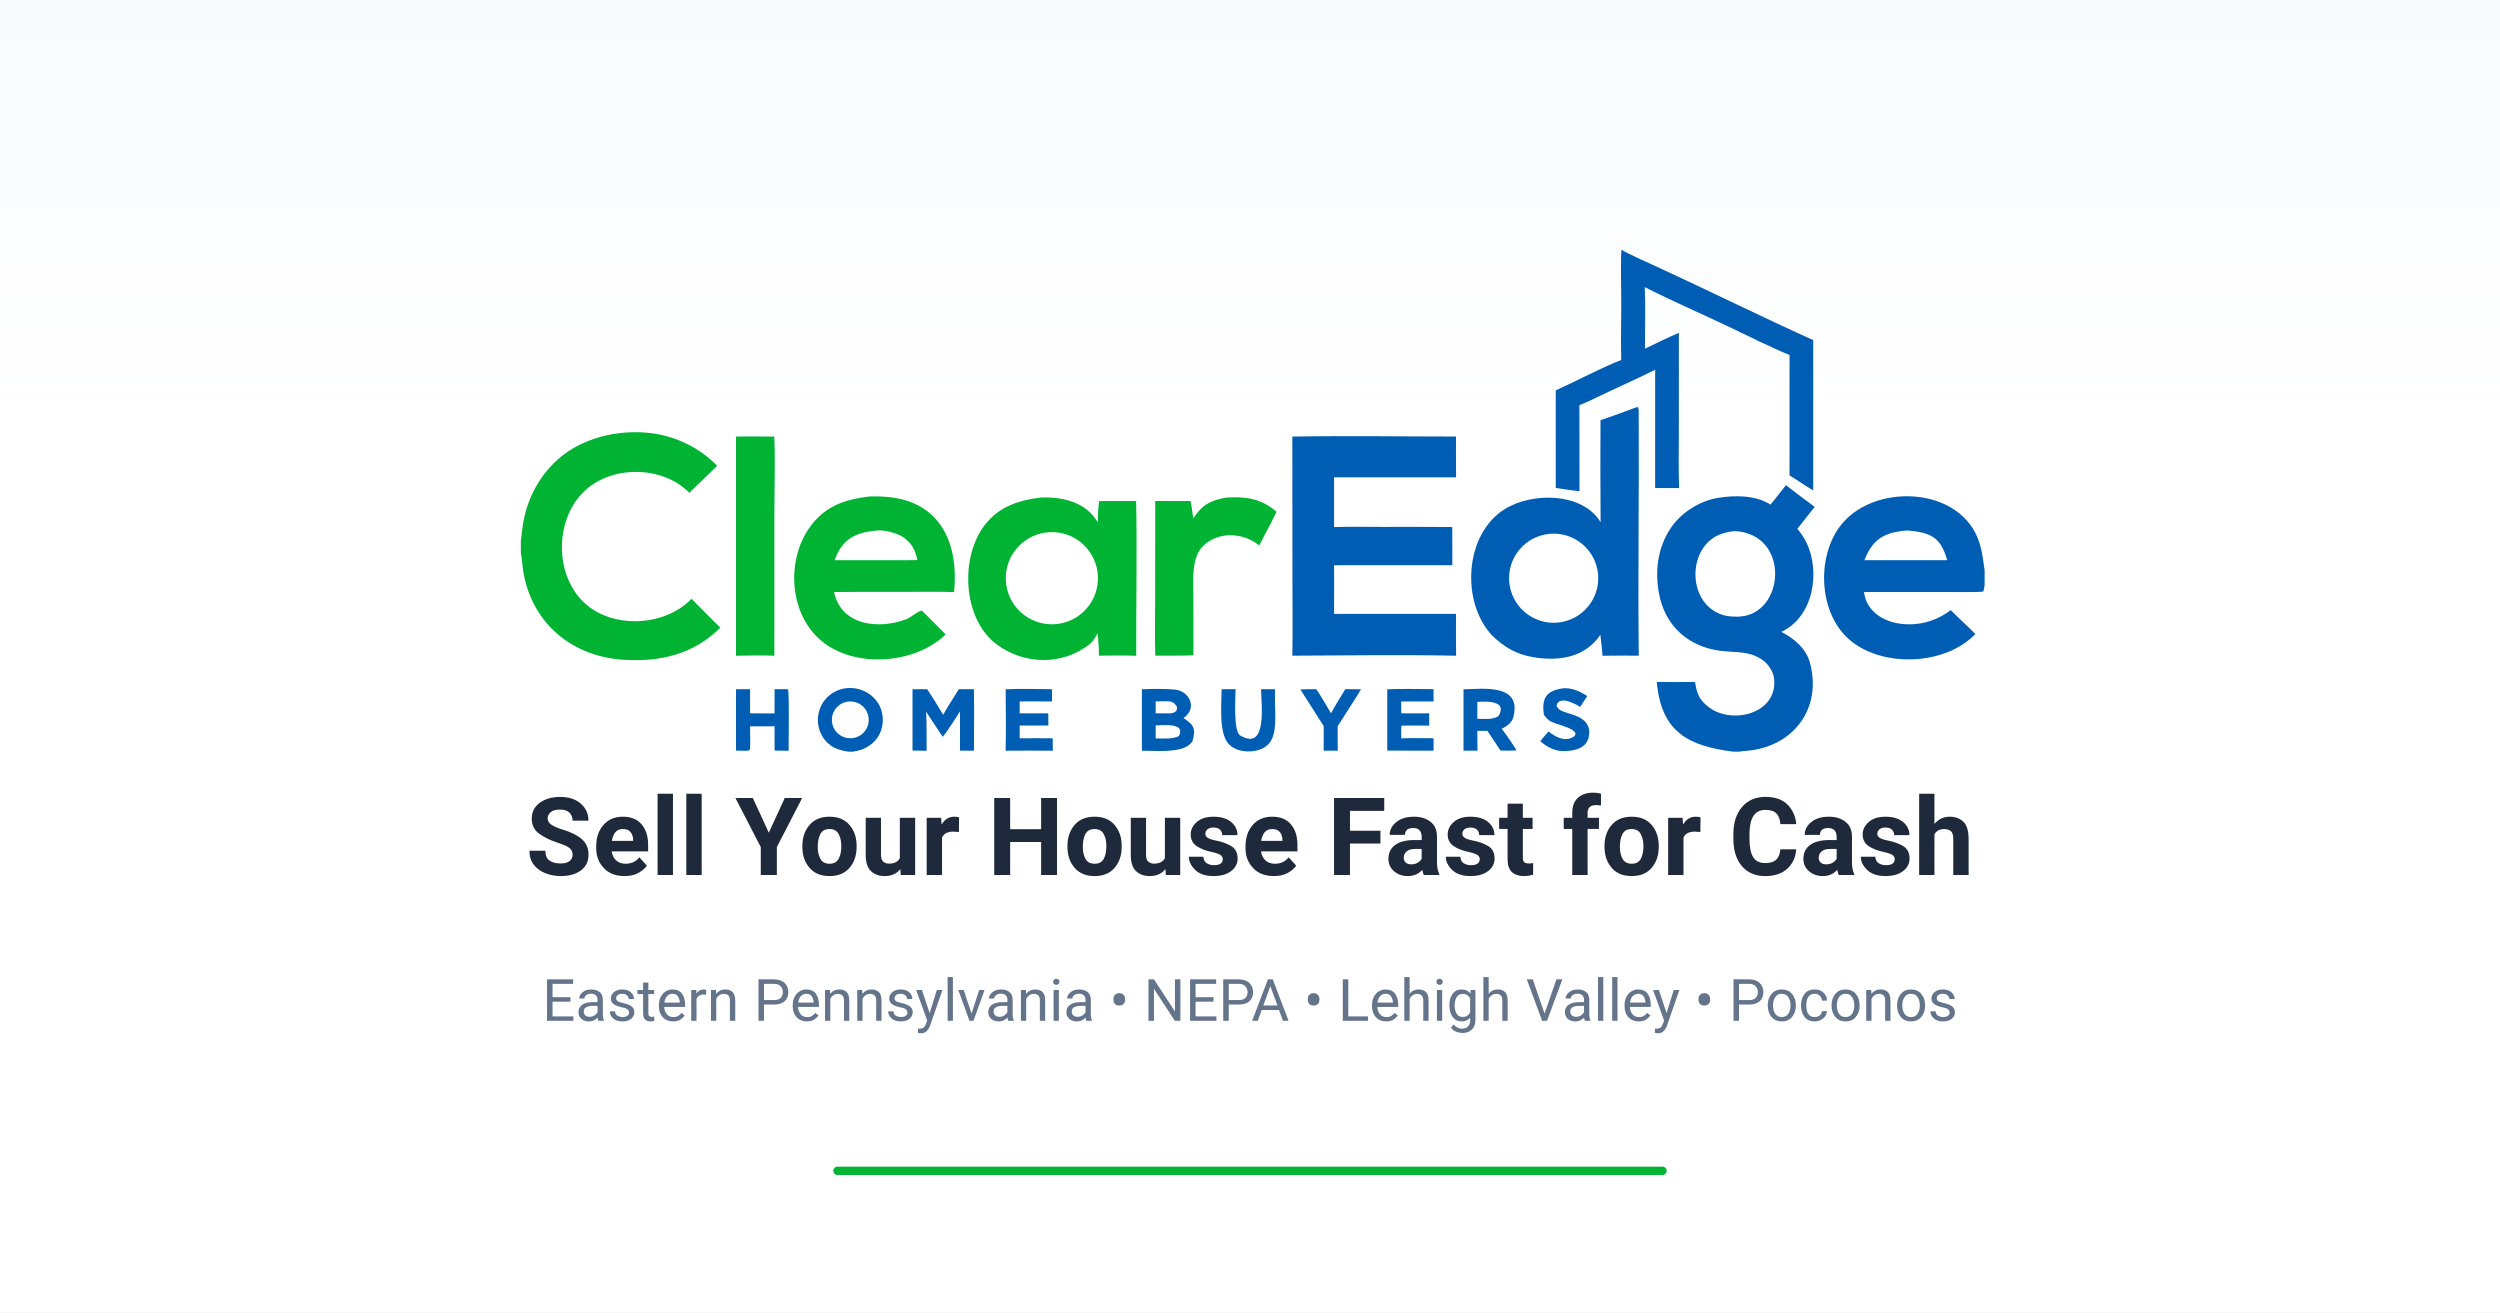
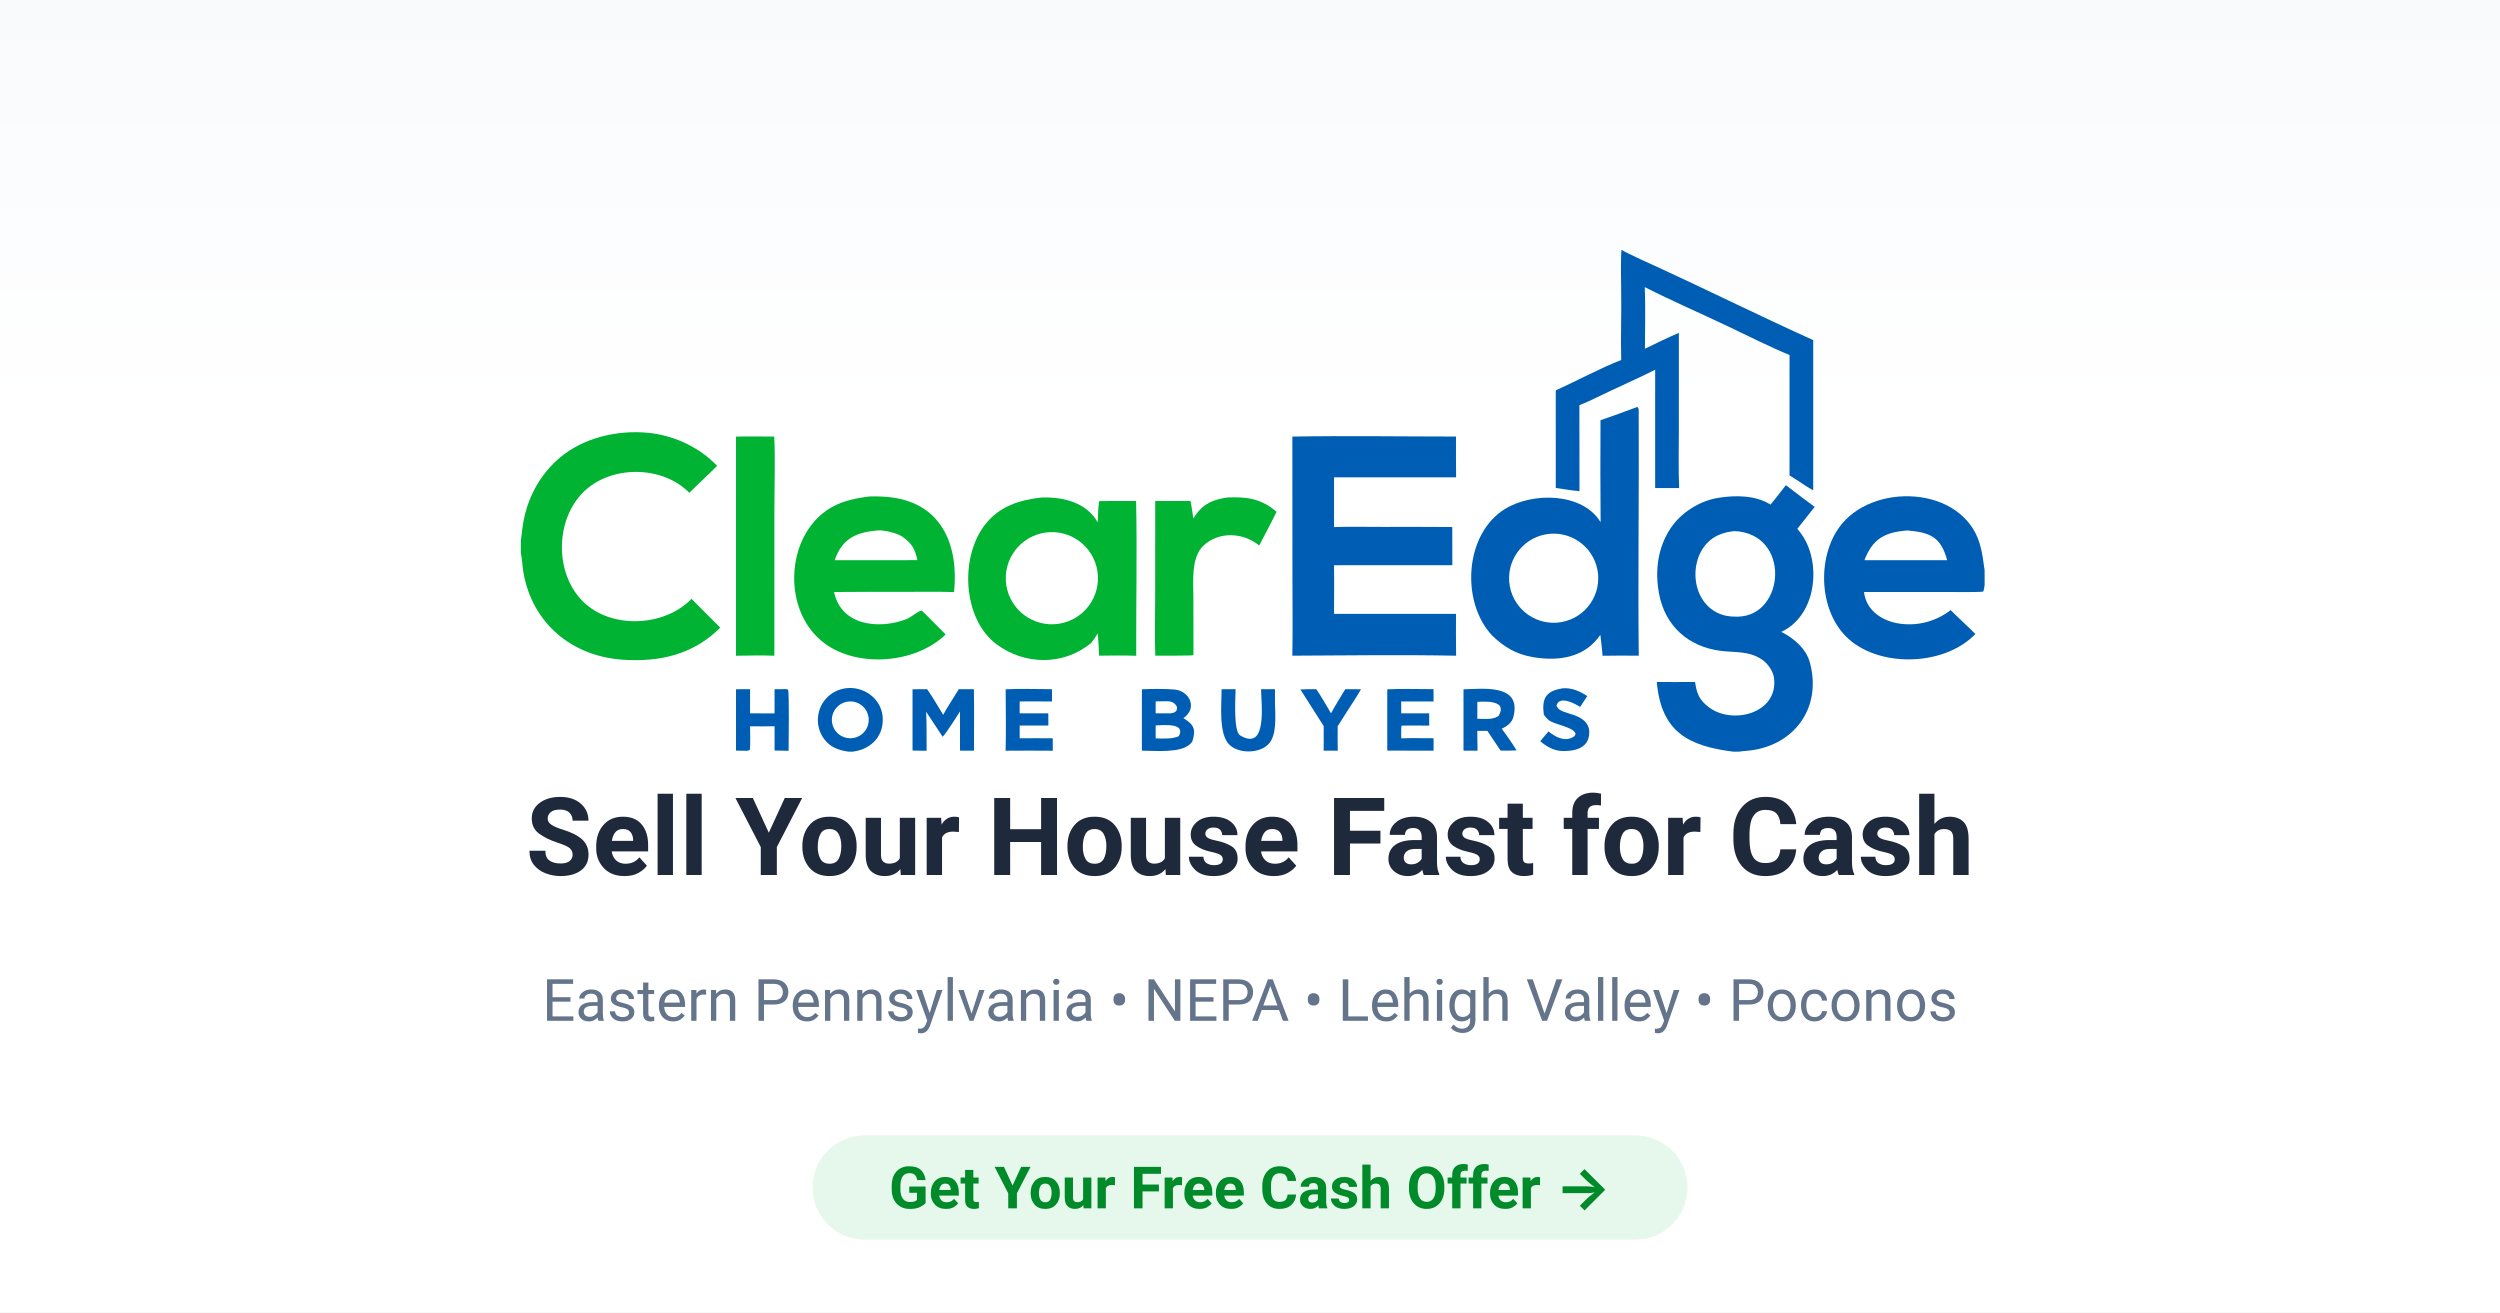
<svg xmlns="http://www.w3.org/2000/svg" width="1200" height="630" viewBox="0 0 1200 630">
  <rect width="1200" height="630" fill="#ffffff" />
  <defs>
    <linearGradient id="topGradient" x1="0%" y1="0%" x2="0%" y2="100%">
      <stop offset="0%" style="stop-color:#f8fafc;stop-opacity:1" />
      <stop offset="100%" style="stop-color:#ffffff;stop-opacity:1" />
    </linearGradient>
  </defs>
  <rect width="1200" height="200" fill="url(#topGradient)" />
  <g transform="translate(250, 120) scale(0.43)">
    <path fill="#005db4" d="m1245.56 175.457 1.06-.038c1.32 1.311 1.22 2.672 1.23 4.593.51 90.897-.93 181.989.07 272.867-13.48-.192-26.98-.168-40.46.072-.27-6.562-1.75-16.32-2.4-23.364a68.6 68.6 0 0 1-6.31 7.802c-17.92 19.064-44.8 21.261-69.18 17.033-18.95-3.284-31.65-11.105-45.28-24-35.13-37.407-31.05-113.321 14.23-141.315 30.66-18.947 86.73-18.658 106.81 14.793-.31-37.952-.35-75.906-.11-113.859 13.51-4.68 26.96-9.542 40.34-14.584m-83.55 239.833c26.97-5.007 44.81-30.903 39.86-57.885s-30.81-44.866-57.81-39.977c-27.08 4.904-45.04 30.858-40.07 57.924 4.96 27.066 30.96 44.961 58.02 39.938" />
    <path fill="#00b332" d="M581.006 276.286c24.077-.811 50.209 5.243 63.031 27.78.204-8.588.261-15.372 1.569-23.834l41.212-.051c1.201 55.924-.1 116.483.124 172.801-13.778-.572-27.79-.27-41.594-.136.174-6.647-.917-17.817-1.321-24.9-2.754 4.59-4.108 6.676-7.522 10.768-30.39 25.401-74.316 24.853-105.62 1.287-37.974-28.587-40.967-97.71-12.397-133.774 16.083-20.301 37.92-27.043 62.518-29.941m14.566 141.459c28.239-1.53 49.95-25.56 48.612-53.804-1.337-28.245-25.222-50.116-53.48-48.971-28.532 1.155-50.665 25.319-49.315 53.837s25.669 50.483 54.183 48.938" />
    <path fill="#005db4" d="M861.228 208.273c59.703-1.069 122.702-.037 182.682-.046-.08 15.174-.04 30.349.11 45.523l-136.246.009-.002 55.531c17.436-.575 36.814-.181 54.368-.184a6990 6990 0 0 1 77.58.146c-.05 14.207-.01 28.414.11 42.62l-99.562-.023-32.551.049c.359 17.749.049 36.487.043 54.311l136.15-.014c-.1 15.562-.05 31.125.12 46.686-59.073-1.155-123.586-.347-182.818-.019.586-28.978.101-59.601.104-88.683z" />
    <path fill="#00b332" d="M385.935 275.531c5.073-.992 17.512-.369 22.953.099 60.165 5.166 80.187 52.731 74.733 106.234-17.786-.604-37.283-.239-55.173-.243a6504 6504 0 0 0-78.769.168c7.841 37.867 50.507 42.054 81.11 30.156 4.433-1.724 12.925-9.182 16.657-9.408l3.055 2.804 23.71 23.776c-33.192 32.331-97.199 37.713-134.791 10.259-53.895-39.361-43.181-140.315 24.56-159.311 7.989-2.24 13.581-3.392 21.955-4.534m-35.579 70.708 45.777.004 46.566-.013c-2.621-12.019-5.902-18.509-16.467-25.991-6.014-4.259-20.706-7.774-27.82-7.21-24.054 2.073-39.617 8.834-48.056 33.21" />
    <path fill="#00b332" d="M788.048 276.3c21.508-1.139 38.817 1.168 55.547 16.005-5.749 11.953-13.211 25.545-19.349 37.539-17.936-14.574-44.813-15.981-62.033-.048-14.308 13.24-11.474 40.309-11.463 58.117l.103 62.999-.221 1.35c-1.454.78-37.859.523-42.414.551-.68-19.488-.149-41.677-.152-61.382l.096-111.232 39.353-.014c1.188 5.079 2.34 14.097 3.193 19.514a67 67 0 0 1 2.432-3.732c9.389-13.378 19.773-17.062 34.908-19.667" />
    <path fill="#00b332" d="M240.209 208.287c13.8-.313 28.757-.031 42.653-.042 1.263 22.029.177 58.806.176 81.726l-.032 162.901c-14.016-.464-28.796-.201-42.816.034z" />
    <path fill="#005db4" d="M693.281 490.372c11.352-.507 25.119-.692 36.385.265 16.728 1.421 26.282 20.852 9.922 31.896 11.937 7.406 14.327 12.524 9.924 26.288a40 40 0 0 1-2.444 2.653c-10.57 10.323-38.557 7.485-53.793 7.39zm15.374 54.824c8.509.062 18.212 1.001 25.878-2.521 8.135-15.383-17.856-12.142-25.886-11.966zm-.003-41.318-.004 13.364 16.798.001c4.968-.758 7.359-2.23 7.038-7.217-3.672-6.751-8.419-6.283-15.052-6.275z" />
    <path fill="#005db4" d="M1052.29 490.376c21.02-.345 65.6-6.742 55.61 31.115-1.68 6.375-7.26 10.126-12.92 12.949 5.09 6.668 12.26 17.098 16.54 24.095l-8.76.331c-2.94.04-6.19-.068-9.16-.106l-14.68-22.01-11.24.052c-.02 7.375.06 14.751.25 22.124l-15.65-.069zm15.42 32.901c7.63.108 16.99 1.282 23.29-2.844 2.76-3.236 4.54-9.947.59-12.786-6.12-4.393-16.66-3.415-23.84-3.305z" />
    <path fill="#005db4" d="m488.945 490.259 16.791-.017c.468 22.259.06 46.282.079 68.671-4.972.111-10.563-.054-15.588-.084l.004-27.148-.005-16.558c-4.128 6.37-14.649 23.239-19.35 28.25l-18.46-27.971c.793 13.143.389 30.07.537 43.605l-15.715-.253.002-68.36c4.76-.242 11.424-.098 16.319-.129 5.753 8.381 12.769 19.867 17.858 28.591 5.396-9.535 11.696-19.268 17.528-28.597" />
    <path fill="#005db4" d="M295.222 490.198c1.499-.07 1.68-.042 3.064.538 1.581 5.337.499 58.744.633 68.27l-15.683-.256.012-27.111q-13.684.23-27.369.055c.066 7.067.518 19.728-.223 26.314-1.942 1.391-5.3.965-7.824.923l-7.625-.102.002-68.514 15.664-.046.01 26.943q13.67-.035 27.34.08l.008-26.982z" />
    <path fill="#005db4" d="M541.196 490.4c13.815-.904 37.153-.138 51.699-.139l.042 13.739c-11.838-.208-24.226-.051-36.101-.06l.019 13.288 31.95-.01.06 13.642a2779 2779 0 0 0-32.023.001l.01 14.215q18.439-.183 36.878.01l.105 13.85a3169 3169 0 0 0-52.688.003c.621-22.122.158-46.252.049-68.539" />
    <path fill="#005db4" d="M967.177 490.408c14.559-.848 36.493-.166 51.613-.185l.09 13.742-36.153.013.052 13.231 31.191-.026.05 13.763a946 946 0 0 0-30.84-.046c-.701 1.635-.41 11.738-.399 14.229 11.151-.43 24.759-.116 36.089-.115l.03 13.892-51.715-.102z" />
    <path fill="#005db4" d="m826.287 490.283 15.553-.003-.031 13.68c.117 13.806 2.842 37.44-7.242 47.614-10.164 10.789-33.907 10.921-44.078.221-11.749-12.361-8.226-44.336-8.251-61.446 4.999-.157 10.578-.05 15.628-.067-.08 8.872-2.663 46.908 5.042 51.539 30.817 18.524 23.594-35.161 23.379-51.538" />
    <path fill="#005db4" d="M1163.47 489.222c9.45-.715 19.33 3.506 26.95 8.776l-7.95 12.057c-5.9-3.732-23.13-13.176-26.37-1.533 2.86 9.502 21.07 7.488 31.31 17.366a16.82 16.82 0 0 1 5.26 12.427c-.06 17.934-16.14 21.318-30.45 20.964-9.43-.427-17.28-5.077-24.28-10.959a723 723 0 0 1 9.2-10.926c7.3 5.88 17.31 11.594 26.52 6.79 2.51-1.307 2.89-1.62 3.72-4.104-1.93-7.832-23.9-10.119-30.11-15.44-2.72-2.327-3.12-2.97-5.29-5.889-2.55-18.531 2.4-26.671 21.49-29.529" />
    <path fill="#005db4" d="M920.313 490.248c5.735-.091 11.792.074 17.554.135-5.02 8.655-11.474 18.445-16.937 26.83-2.72 4.635-6.147 9.703-9.084 14.269-.217 8.884.017 18.505.068 27.444l-15.737-.061c.132-9.082.025-18.367.018-27.467l-26.011-40.878c5.479-.355 12.191-.219 17.766-.252 4.836 6.781 11.92 19.401 16.448 26.899 4.734-8.806 10.711-18.283 15.915-26.919" />
    <path fill="#005db4" d="M1412.18 262.506c10.6 8.229 21.32 16.31 32.14 24.241q-9.75 12.172-19.38 24.451c3.88 4.789 6.7 8.577 9.54 14.156 16.84 33.011 8.7 84.244-27.49 100.928 14.13 7.051 27.68 18.648 31.91 34.08 14.16 51.652-18.82 95.037-71.76 98.796-1.84.13-5.5.475-7.24.842h-6.43c-50.2-6.295-80.58-22.037-85.4-77.761 14.15-.003 28.56.136 42.69-.044 1.92 12.501 4.29 19.834 15.43 28.226 26.64 20.06 77.69 6.606 72.72-32.557-.97-7.71-7.08-16.547-13.51-20.685-14.5-9.862-29.51-7.665-45.81-9.689-36.15-4.491-62.36-27.717-69.07-63.985-4.66-25.154-1.54-51.096 12.89-72.798 11.75-17.667 32.42-30.667 53.24-34.041 19.22-3.114 41.47-3.005 58.4 7.517 5.55-7.004 11.82-14.579 17.13-21.677m-53.24 146.769c52.47-1.386 58.91-92.683-4.28-95.503-6.16.755-10.05 1.448-15.82 3.648-32.52 12.393-36.82 62.413-10.37 83.025 9.5 7.403 18.81 9.047 30.47 8.83" />
    <path fill="#00b332" d="M0 324.729c1.247-8.762 1.71-16.336 3.602-25.122 6.14-28.511 21.387-53.981 44.81-71.618 27.302-20.558 65.681-27.934 99.172-23.257 26.454 3.694 53.089 16.739 71.532 36.225-10.369 10.445-20.893 19.959-31.014 30.075-30.091-30.72-87.564-31.134-118.15-.907-31.667 31.296-32.357 90.638-.683 122.167 31.123 30.979 90.41 28.617 120.746-2.421q.245-.251.487-.505l32.093 32.191c-29.797 30.109-68.104 38.675-109.174 35.777-56.668-4-100.713-40.712-110.526-97.403-1.074-6.206-1.593-16.293-2.895-21.78z" />
    <path fill="#005db4" d="M1623.68 428.62c-31.91 33.409-96.22 37.336-133.71 11.671-40.52-27.084-45.06-92.954-18.59-130.314 36.22-51.104 137.37-47.38 157.03 17.587 3.48 11.507 3.73 18.516 5.59 29.972v16.439c-.39 2.966-.57 4.347-1.45 7.275-4.62.941-32.76.524-39.72.518l-93.45.014c2.39 21.287 21.31 33.07 41.1 35.486a75.28 75.28 0 0 0 55.61-15.319c8.52 8.704 18.63 17.667 27.59 26.671m-123.86-82.358 45.22-.026 47.21-.003c-7.23-25.653-18.38-30.888-44.41-33.178-25.2 1.974-38.66 9.017-48.02 33.207" />
    <path fill="#005db4" d="M1228.66 0h.53c2.74 2.496 37.54 18.064 42.94 20.555 56.78 26.239 113.61 54.35 170.55 80.054l-.02 167.699c-7.89-4.246-17.91-11.698-26.45-16.651l.03-134.434c-19.58-7.874-48.43-22.349-68.13-31.726-30.22-14.389-63.93-29.016-93.48-44.061.94 20.749.2 47.55.19 68.769 12.24-5.93 25.42-12.425 37.87-17.704l-.03 110.095c-.01 20.032-.53 43.372.34 63.144-8.87-.087-17.9.013-26.79.025l.02-132.078c-21.06 10.589-42.99 20.043-64.2 30.397-6.55 3.201-13.57 6.537-20.38 9.086l.1 96.055c-8.84-.832-17.7-2.29-26.48-3.635l-.01-108.882c22-9.933 51.67-25.739 73.08-33.899-.71-25.398.42-52.684-.06-78.317-.15-8.604-.55-37.818.38-44.492" />
    <path fill="#005db4" d="M365.747 560c-11.406-1.733-20.345-4.764-27.521-14.568a35.52 35.52 0 0 1-6.174-26.538 35.19 35.19 0 0 1 14.26-23.197c25.628-18.161 63.343 2.334 57.025 36.001a33.32 33.32 0 0 1-14.44 21.638c-6.325 4.233-10.92 5.393-18.228 6.664zm4.805-15.155c11.105-1.504 18.958-11.626 17.653-22.754s-11.286-19.161-22.438-18.056a20.549 20.549 0 1 0 4.785 40.81" />
  </g>
  <text x="600" y="420" font-family="system-ui, -apple-system, 'Segoe UI', Roboto, sans-serif" font-size="52" font-weight="700" fill="#1e293b" text-anchor="middle">
    Sell Your House Fast for Cash
  </text>
  <text x="600" y="490" font-family="system-ui, -apple-system, 'Segoe UI', Roboto, sans-serif" font-size="28" font-weight="400" fill="#64748b" text-anchor="middle">
    Eastern Pennsylvania  •  NEPA  •  Lehigh Valley  •  Poconos
  </text>
-   <rect x="400" y="560" width="400" height="4" rx="2" fill="#00b332" />
+   <rect x="390" y="545" width="420" height="50" rx="25" fill="#e6f7eb" />
+   <text x="600" y="580" font-family="system-ui, -apple-system, 'Segoe UI', Roboto, sans-serif" font-size="28" font-weight="700" fill="#008a29" text-anchor="middle">
+     Get Your Free Cash Offer →
+   </text>
</svg>
